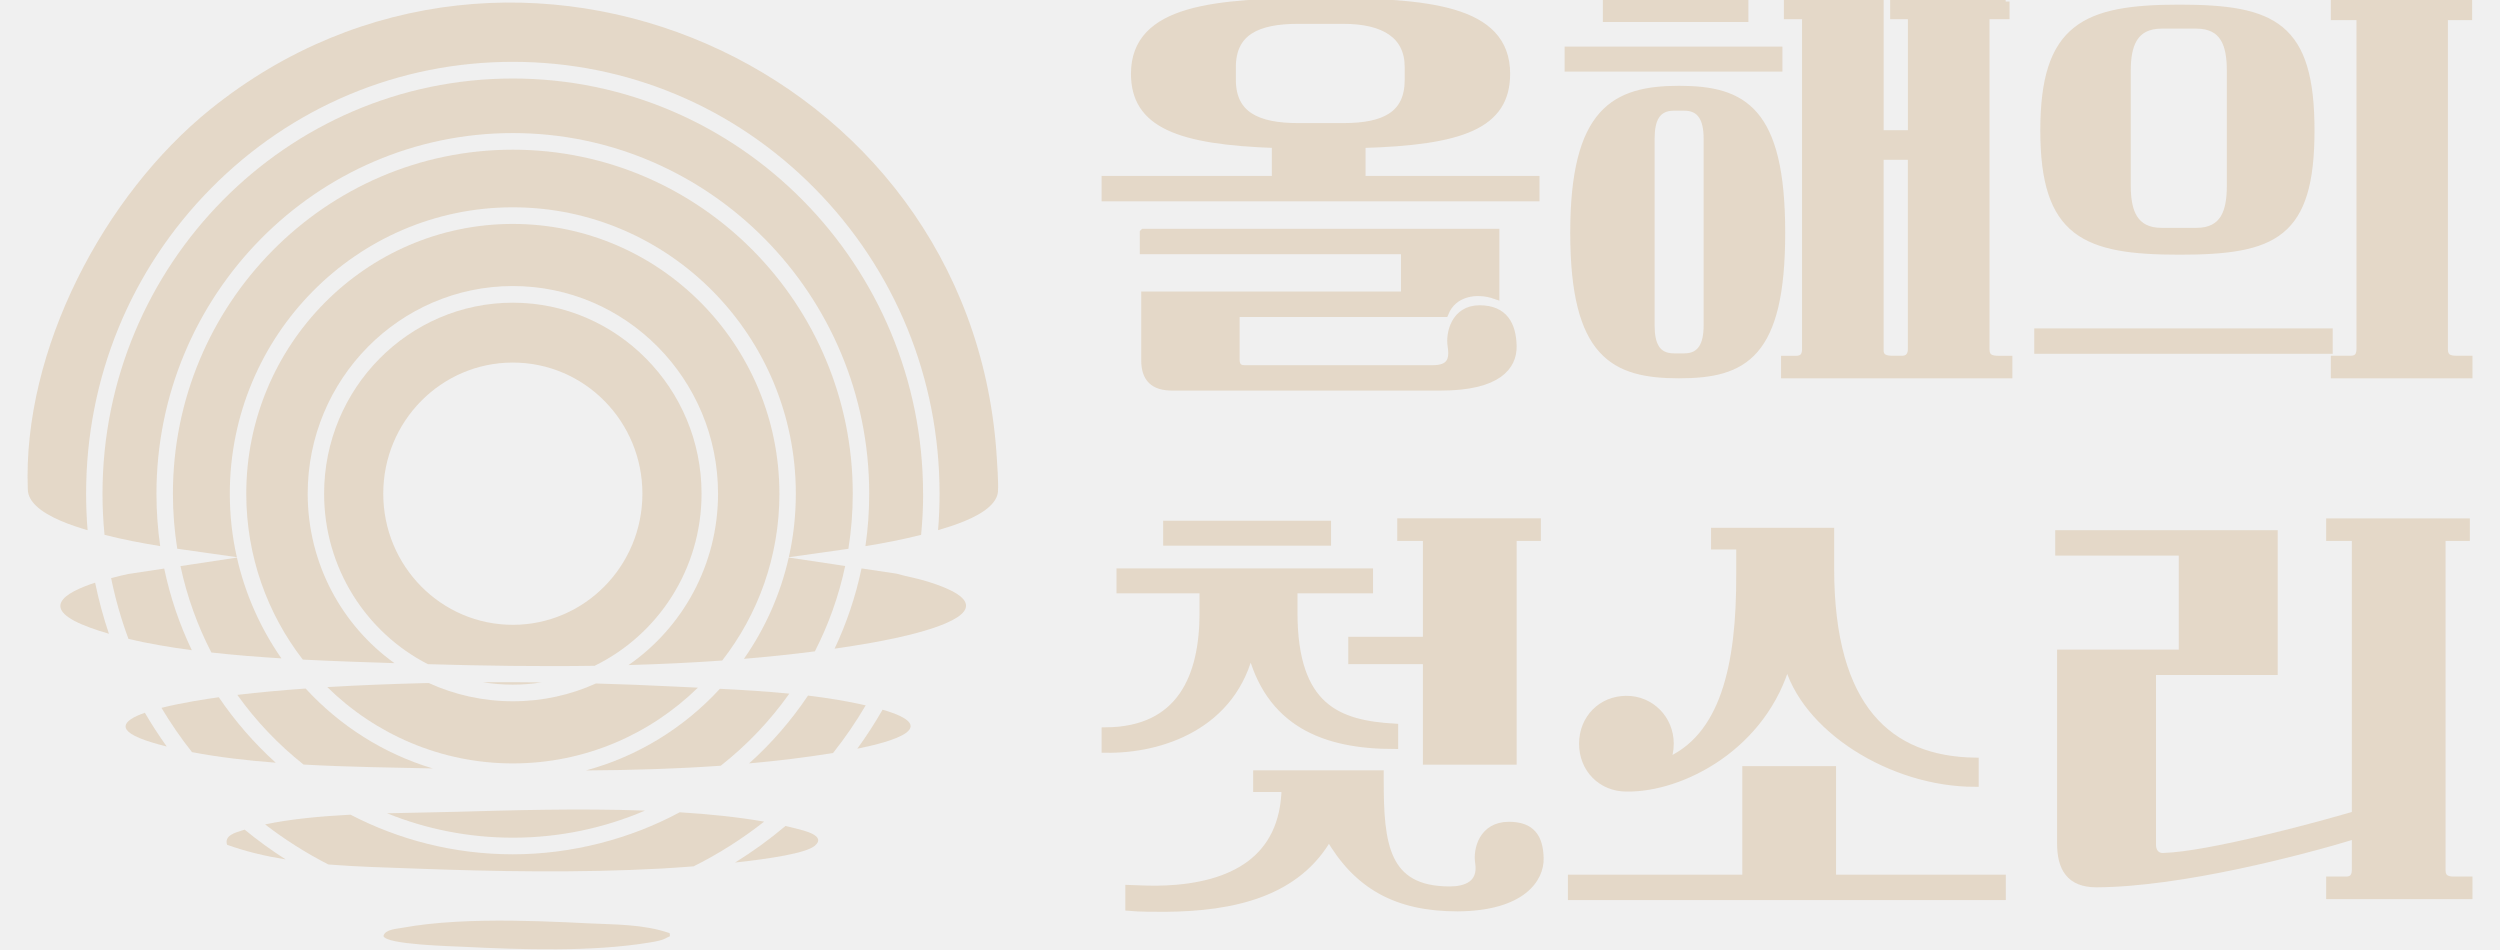
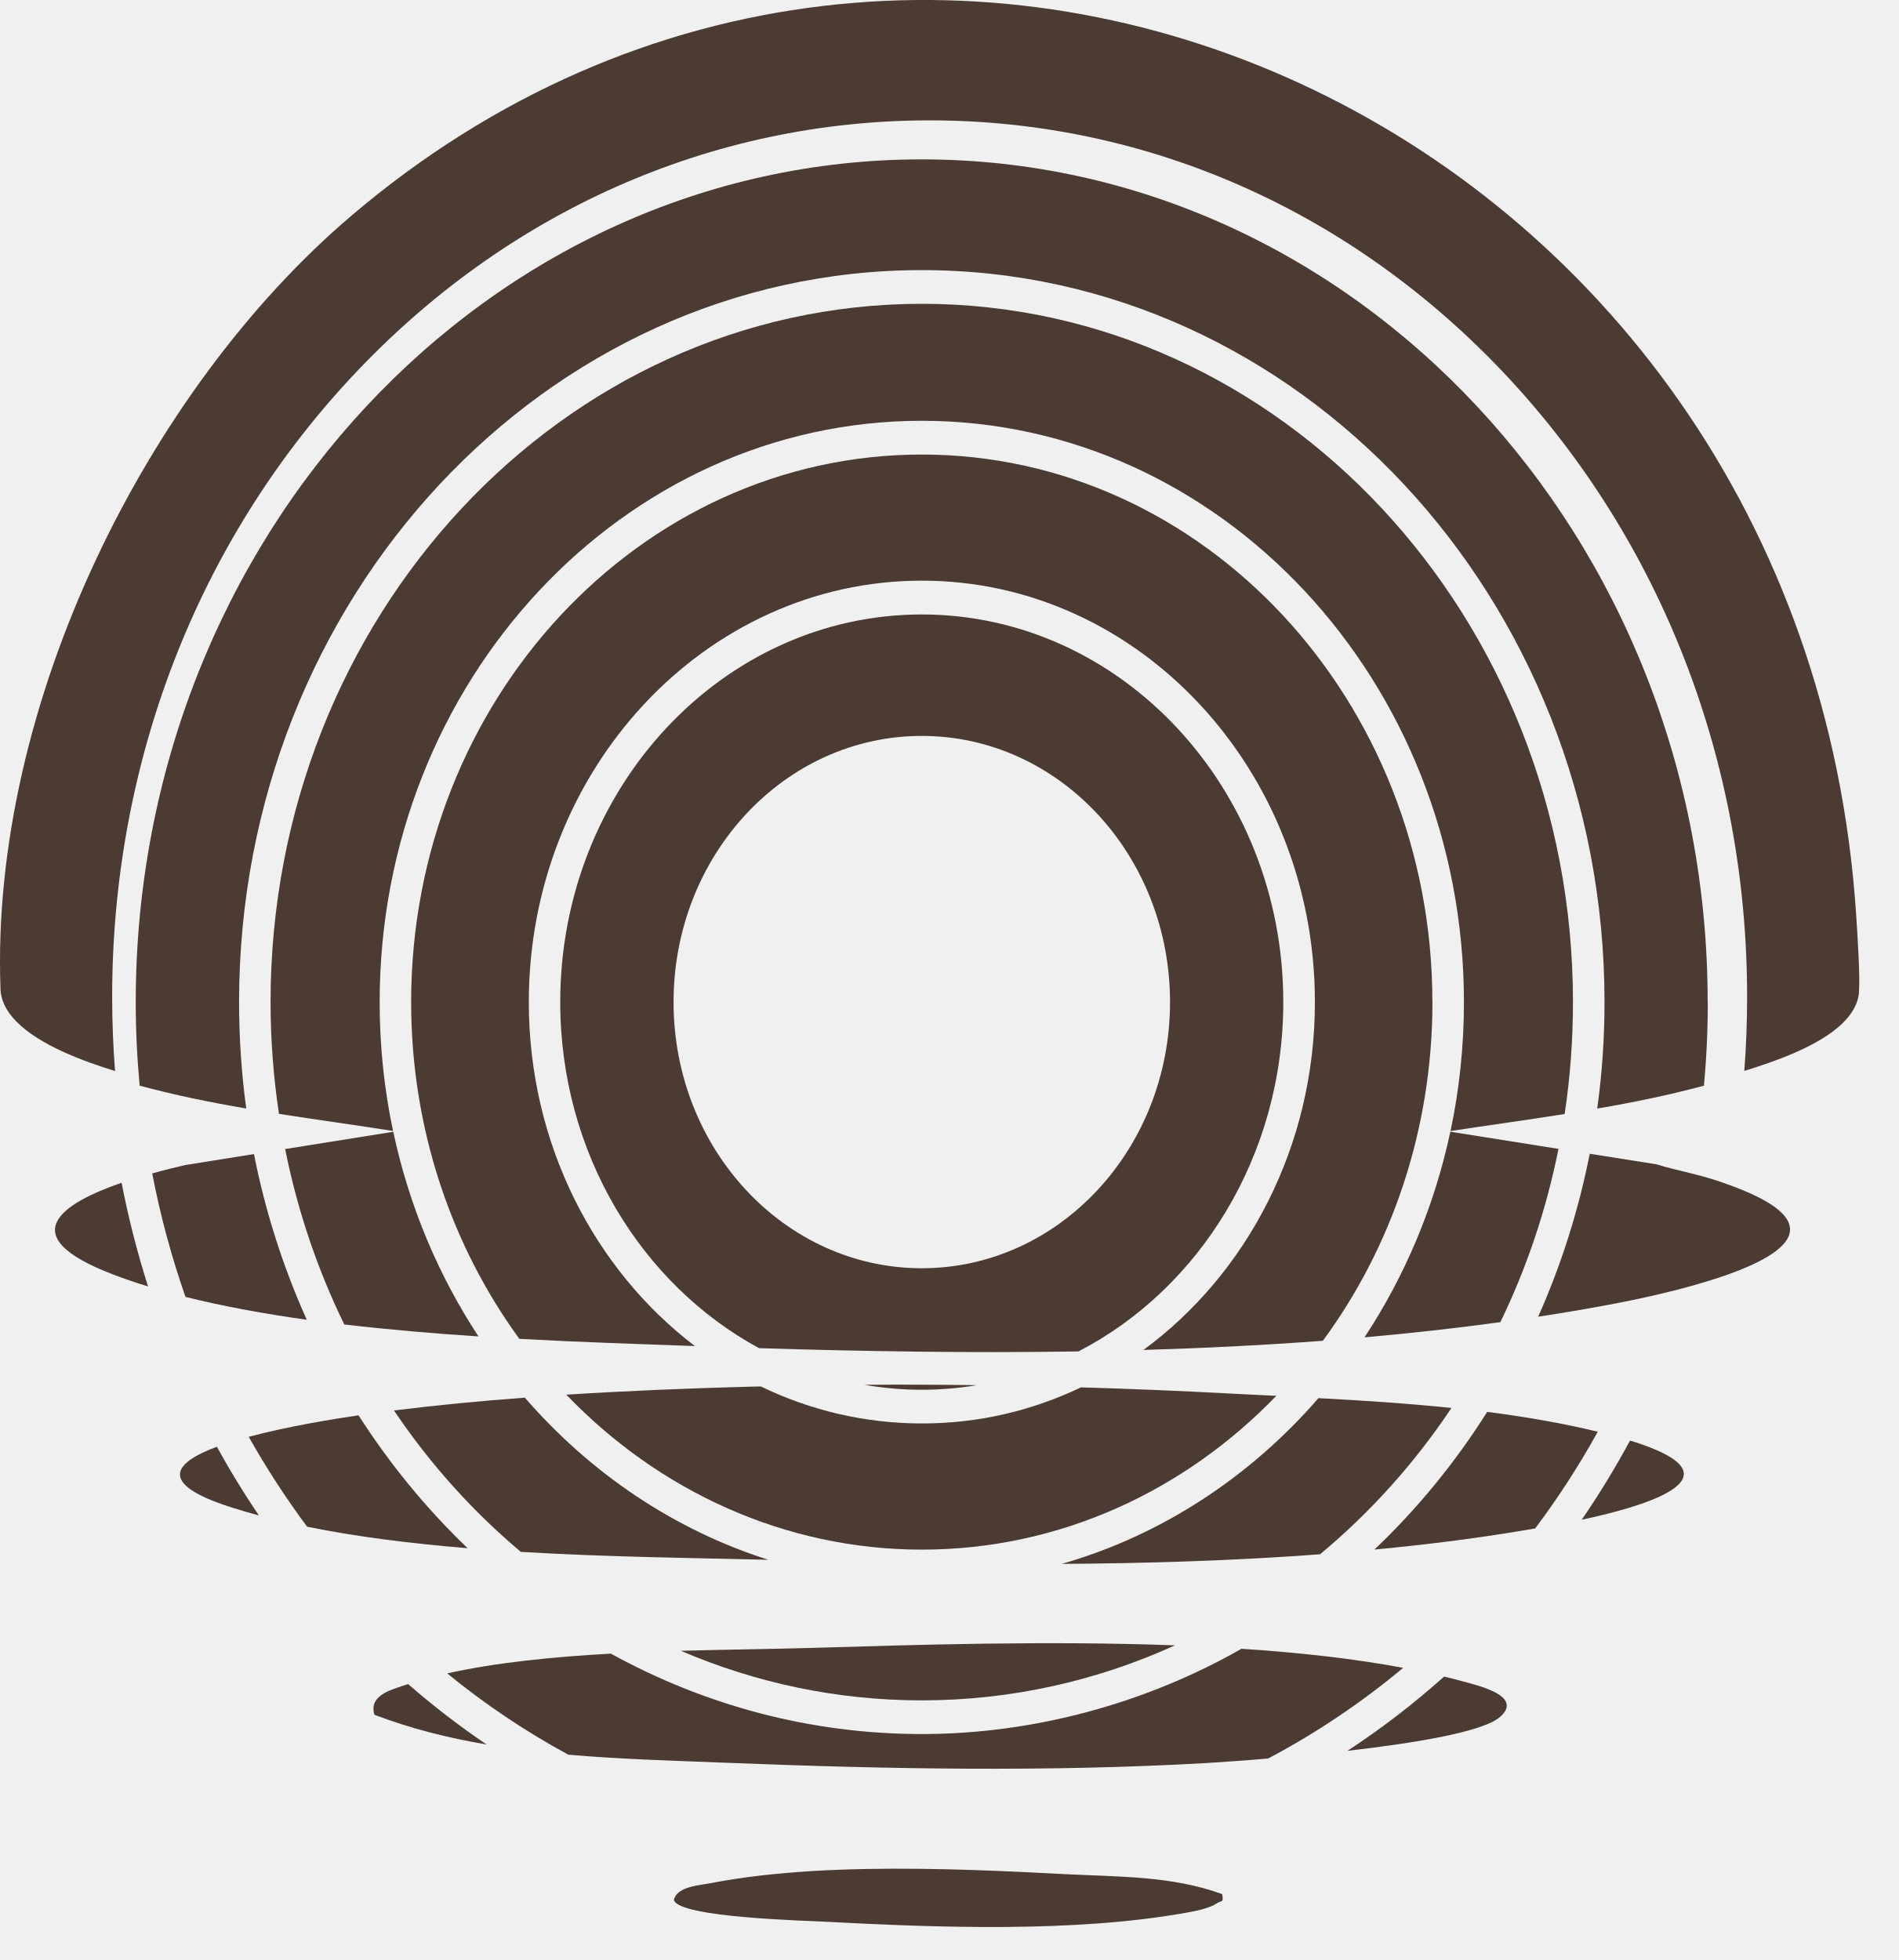
- <svg xmlns="http://www.w3.org/2000/svg" width="79" height="30" viewBox="0 0 79 30" fill="none">
-   <g clip-path="url(#clip0_706_4965)">
-     <path d="M3.006 18.413C3.119 18.962 3.264 19.501 3.442 20.027C3.239 19.969 3.044 19.906 2.858 19.838C1.187 19.235 2.033 18.73 3.006 18.412V18.413Z" fill="#E4D8C8" />
-     <path d="M29.171 15.6C29.171 16.04 29.149 16.472 29.107 16.901C28.528 17.049 27.939 17.162 27.348 17.258C27.427 16.716 27.467 16.163 27.467 15.6C27.467 9.317 22.415 4.205 16.205 4.205C9.995 4.205 4.944 9.317 4.944 15.6C4.944 16.163 4.984 16.716 5.062 17.257C4.471 17.161 3.883 17.049 3.303 16.901C3.261 16.474 3.239 16.04 3.239 15.601C3.239 8.367 9.055 2.481 16.204 2.481C23.353 2.481 29.169 8.367 29.169 15.601L29.171 15.6Z" fill="#E4D8C8" />
-     <path d="M5.189 17.966C5.378 18.869 5.673 19.734 6.061 20.546C5.359 20.453 4.683 20.337 4.06 20.19C3.83 19.57 3.645 18.927 3.511 18.267C3.712 18.215 3.9 18.171 4.051 18.138L5.189 17.966Z" fill="#E4D8C8" />
-     <path d="M8.893 20.805C8.159 20.76 7.411 20.701 6.679 20.619C6.24 19.769 5.909 18.852 5.703 17.889L7.487 17.619C7.75 18.782 8.235 19.86 8.893 20.805Z" fill="#E4D8C8" />
-     <path d="M16.205 9.565C12.918 9.565 10.242 12.273 10.242 15.6C10.242 17.951 11.577 19.993 13.521 20.988C15.235 21.038 17.009 21.065 18.79 21.039C20.787 20.063 22.169 17.993 22.169 15.6C22.169 12.273 19.493 9.565 16.205 9.565ZM16.205 19.744C13.943 19.744 12.111 17.889 12.111 15.6C12.111 13.312 13.943 11.457 16.205 11.457C18.467 11.457 20.3 13.312 20.3 15.6C20.3 17.889 18.466 19.744 16.205 19.744Z" fill="#E4D8C8" />
-     <path d="M24.63 15.6C24.63 17.588 23.953 19.422 22.821 20.873C21.841 20.942 20.852 20.988 19.862 21.016C21.569 19.833 22.69 17.847 22.69 15.6C22.69 11.983 19.782 9.039 16.206 9.039C12.631 9.039 9.723 11.982 9.723 15.6C9.723 17.808 10.806 19.766 12.464 20.955C12.44 20.955 12.416 20.953 12.392 20.953C11.556 20.925 10.586 20.896 9.568 20.843C8.45 19.397 7.782 17.575 7.782 15.6C7.782 10.9 11.561 7.076 16.205 7.076C20.85 7.076 24.629 10.9 24.629 15.6H24.63Z" fill="#E4D8C8" />
-     <path d="M5.601 17.339C5.511 16.772 5.464 16.192 5.464 15.6C5.464 9.607 10.282 4.73 16.205 4.73C22.129 4.73 26.947 9.607 26.947 15.6C26.947 16.193 26.9 16.776 26.809 17.342C26.181 17.437 25.552 17.517 24.927 17.608C25.073 16.962 25.148 16.29 25.148 15.601C25.148 10.611 21.137 6.551 16.205 6.551C11.274 6.551 7.262 10.611 7.262 15.601C7.262 16.29 7.338 16.962 7.484 17.607C6.858 17.514 6.229 17.433 5.601 17.34V17.339Z" fill="#E4D8C8" />
-     <path d="M26.708 17.884C26.506 18.835 26.182 19.741 25.75 20.583C25.013 20.678 24.264 20.756 23.508 20.819C24.172 19.87 24.66 18.787 24.924 17.618L26.707 17.885L26.708 17.884Z" fill="#E4D8C8" />
-     <path d="M28.978 19.999C28.772 20.055 28.564 20.104 28.367 20.148C28.038 20.221 27.738 20.276 27.528 20.314C27.147 20.381 26.762 20.442 26.373 20.498C26.75 19.7 27.038 18.85 27.224 17.962L28.323 18.126C28.514 18.182 28.708 18.222 28.901 18.267C29.019 18.295 29.138 18.325 29.253 18.36C29.306 18.376 29.357 18.392 29.406 18.407C31.485 19.078 30.274 19.65 28.978 19.999Z" fill="#E4D8C8" />
-     <path d="M31.537 15.527C31.522 15.705 31.424 15.861 31.277 15.999C30.867 16.385 30.076 16.623 29.681 16.742C29.668 16.745 29.656 16.749 29.643 16.753C29.675 16.371 29.69 15.987 29.69 15.6C29.69 11.956 28.288 8.528 25.741 5.95C23.195 3.373 19.808 1.954 16.205 1.954C12.603 1.954 9.217 3.373 6.67 5.95C4.123 8.527 2.721 11.954 2.721 15.6C2.721 15.987 2.737 16.372 2.768 16.754C2.248 16.603 1.518 16.352 1.135 15.978C0.983 15.83 0.885 15.663 0.879 15.474C0.707 11.052 3.293 6.156 6.65 3.452C16.207 -4.241 30.617 2.015 31.488 14.304C31.508 14.59 31.557 15.277 31.535 15.526L31.537 15.527Z" fill="#E4D8C8" />
-     <path d="M16.205 21.635C15.883 21.635 15.567 21.609 15.258 21.558C15.877 21.554 16.497 21.556 17.117 21.564C16.82 21.611 16.515 21.635 16.204 21.635H16.205Z" fill="#E4D8C8" />
-     <path d="M4.578 22.523C4.791 22.889 5.022 23.245 5.27 23.591C5.104 23.55 4.943 23.505 4.784 23.456C3.591 23.091 3.872 22.77 4.578 22.523Z" fill="#E4D8C8" />
-     <path d="M8.715 24.102C7.796 24.031 6.894 23.927 6.066 23.767C5.715 23.323 5.394 22.856 5.102 22.368C5.757 22.203 6.526 22.087 6.914 22.033C7.43 22.794 8.035 23.489 8.713 24.102H8.715Z" fill="#E4D8C8" />
-     <path d="M13.678 24.283C12.453 24.255 11.022 24.24 9.592 24.16C8.797 23.529 8.09 22.788 7.499 21.958C8.204 21.875 8.928 21.809 9.658 21.758C10.737 22.933 12.12 23.818 13.678 24.284V24.283Z" fill="#E4D8C8" />
-     <path d="M22.053 21.731C20.537 23.212 18.475 24.124 16.206 24.124C13.938 24.124 11.859 23.205 10.342 21.712C11.368 21.651 12.398 21.612 13.39 21.587C13.444 21.586 13.497 21.585 13.55 21.584C14.361 21.954 15.261 22.16 16.207 22.16C17.154 22.16 18.029 21.959 18.831 21.598C19.641 21.62 20.45 21.652 21.255 21.692C21.517 21.705 21.784 21.718 22.054 21.73L22.053 21.731Z" fill="#E4D8C8" />
-     <path d="M24.943 21.918C24.333 22.78 23.602 23.548 22.775 24.197C21.369 24.296 19.933 24.337 18.514 24.346C20.16 23.901 21.621 22.992 22.748 21.766C23.473 21.802 24.213 21.847 24.943 21.919V21.918Z" fill="#E4D8C8" />
-     <path d="M27.356 22.289C27.047 22.816 26.702 23.319 26.324 23.795C25.465 23.935 24.576 24.043 23.672 24.123C24.377 23.492 25.003 22.771 25.533 21.98C26.158 22.056 26.772 22.155 27.356 22.289Z" fill="#E4D8C8" />
-     <path d="M27.091 23.659C27.38 23.261 27.646 22.85 27.889 22.426C29.782 22.975 28.224 23.431 27.091 23.659Z" fill="#E4D8C8" />
-     <path d="M16.205 26.471C14.802 26.471 13.461 26.197 12.231 25.7C13.021 25.679 13.775 25.672 14.411 25.653C16.096 25.606 18.274 25.54 20.382 25.615C19.098 26.165 17.686 26.471 16.205 26.471Z" fill="#E4D8C8" />
-     <path d="M7.731 26.217C8.147 26.558 8.58 26.873 9.028 27.158C8.392 27.056 7.769 26.909 7.175 26.695C7.081 26.399 7.437 26.31 7.657 26.24C7.682 26.232 7.706 26.225 7.731 26.217Z" fill="#E4D8C8" />
-     <path d="M24.145 25.965C23.455 26.508 22.708 26.983 21.917 27.377C21.468 27.412 21.096 27.435 20.889 27.447C18.292 27.587 15.659 27.542 13.064 27.445C12.188 27.412 11.278 27.391 10.375 27.317C9.67 26.956 9.001 26.532 8.377 26.051C9.18 25.882 10.126 25.793 11.076 25.744C12.616 26.543 14.36 26.996 16.206 26.996C18.053 26.996 19.905 26.516 21.479 25.668C22.421 25.726 23.328 25.819 24.147 25.964L24.145 25.965Z" fill="#E4D8C8" />
-     <path d="M25.741 26.731C25.462 26.961 24.341 27.135 23.228 27.256C23.783 26.913 24.315 26.528 24.821 26.101C24.927 26.125 25.031 26.15 25.134 26.176C25.394 26.243 26.137 26.406 25.742 26.731H25.741Z" fill="#E4D8C8" />
-     <path d="M21.083 29.624C20.935 29.72 20.688 29.756 20.511 29.786C18.698 30.084 16.486 30.01 14.653 29.919C14.315 29.901 12.185 29.853 12.117 29.577C12.165 29.368 12.533 29.352 12.716 29.318C13.241 29.221 13.814 29.162 14.408 29.128C15.556 29.063 16.782 29.095 17.878 29.143C18.114 29.154 18.343 29.165 18.564 29.176C19.435 29.219 20.323 29.199 21.16 29.487C21.19 29.629 21.144 29.586 21.082 29.625L21.083 29.624Z" fill="#E4D8C8" />
-     <path d="M34.936 6.237V5.686H40.315V4.552C37.235 4.448 35.864 3.911 35.864 2.33C35.864 0.272 38.399 0.064 41.744 0.064C45.09 0.064 47.595 0.272 47.595 2.33C47.595 3.956 46.181 4.462 43.026 4.552V5.686H48.523V6.237H34.936ZM36.144 7.355H47.255V9.324C46.651 9.115 45.915 9.235 45.649 9.891H39.047V11.367C39.047 11.487 39.076 11.666 39.327 11.666H45.266C45.84 11.666 45.943 11.382 45.869 10.92C45.81 10.547 45.972 9.772 46.754 9.772C47.535 9.772 47.785 10.279 47.8 10.935C47.814 11.561 47.343 12.217 45.53 12.217H37.042C36.468 12.217 36.188 11.963 36.188 11.382V9.339H44.396V7.908H36.143V7.356L36.144 7.355ZM41.021 4.015H42.451C43.748 4.015 44.514 3.643 44.514 2.523V2.12C44.514 1.106 43.748 0.628 42.451 0.628H41.021C39.724 0.628 38.928 1.001 38.928 2.12V2.523C38.928 3.641 39.724 4.015 41.021 4.015Z" fill="#E4D8C8" stroke="#E4D8C8" stroke-width="0.251" stroke-miterlimit="10" />
-     <path d="M49.568 1.599H56.199V2.137H49.568V1.599ZM53.06 2.837C55.093 2.837 56.287 3.493 56.287 7.355C56.287 11.217 55.108 11.829 53.06 11.829C51.012 11.829 49.745 11.217 49.745 7.355C49.745 3.493 51.042 2.837 53.06 2.837ZM50.776 0.033H55.124V0.57H50.776V0.033ZM52.898 11.292H53.223C53.768 11.292 53.96 10.889 53.96 10.293V4.372C53.96 3.775 53.769 3.372 53.223 3.372H52.898C52.338 3.372 52.161 3.775 52.161 4.372V10.293C52.161 10.889 52.338 11.292 52.898 11.292ZM63.377 0.048V0.481H62.743V11.04C62.743 11.323 62.935 11.368 63.141 11.368H63.465V11.83H56.407V11.368H56.761C57.041 11.368 57.07 11.159 57.07 11.025V0.481H56.496V0.048H59.398V4.239H60.415V0.481H59.855V0.048H63.378H63.377ZM59.795 11.367H60.149C60.385 11.337 60.414 11.143 60.414 11.024V4.925H59.397V11.099C59.411 11.323 59.603 11.367 59.794 11.367H59.795Z" fill="#E4D8C8" stroke="#E4D8C8" stroke-width="0.251" stroke-miterlimit="10" />
-     <path d="M64.408 11.054V10.502H73.588V11.054H64.408ZM68.872 0.272C71.849 0.272 73.013 0.824 73.013 4.12C73.013 7.417 71.864 7.923 68.872 7.923C65.881 7.923 64.599 7.386 64.599 4.12C64.599 0.855 65.881 0.272 68.872 0.272ZM68.312 7.326H69.402C70.301 7.326 70.493 6.67 70.493 5.879V2.225C70.493 1.435 70.301 0.779 69.402 0.779H68.312C67.413 0.779 67.207 1.435 67.207 2.225V5.879C67.207 6.67 67.413 7.326 68.312 7.326ZM73.78 11.367H74.281C74.561 11.367 74.59 11.158 74.59 11.024V0.511H73.78V0.048H77.994V0.511H77.228V11.038C77.228 11.322 77.419 11.367 77.626 11.367H78.098V11.829H73.78V11.367Z" fill="#E4D8C8" stroke="#E4D8C8" stroke-width="0.251" stroke-miterlimit="10" />
-     <path d="M38.03 19.369V18.623H35.407V18.086H43.262V18.623H40.875V19.354C40.875 22.381 42.289 22.887 44.057 22.992V23.543C41.861 23.543 40.093 22.857 39.519 20.471C38.988 22.931 36.675 23.692 34.936 23.662V23.11C37.323 23.095 38.031 21.38 38.031 19.367L38.03 19.369ZM36.807 28.108C38.93 28.019 40.58 27.183 40.624 24.902H39.725V24.469H43.6V24.663C43.6 26.661 43.748 28.137 45.81 28.137C46.297 28.137 46.857 27.973 46.738 27.242C46.68 26.869 46.842 26.094 47.682 26.094C48.389 26.094 48.639 26.466 48.654 27.123C48.669 27.749 48.109 28.659 46.061 28.674C44.145 28.674 42.893 27.989 41.994 26.422C40.992 28.212 38.987 28.674 36.806 28.688C36.468 28.688 35.996 28.688 35.686 28.659V28.092C36.025 28.107 36.497 28.122 36.806 28.107L36.807 28.108ZM36.881 16.581H41.935V17.118H36.881V16.581ZM48.566 16.506V16.969H47.8V24.038H45.089V20.861H42.731V20.249H45.089V16.968H44.279V16.505H48.566V16.506Z" fill="#E4D8C8" stroke="#E4D8C8" stroke-width="0.251" stroke-miterlimit="10" />
-     <path d="M49.671 27.766H55.182V24.336H57.894V27.766H63.258V28.317H49.671V27.766ZM51.395 22.113C52.161 22.113 52.765 22.725 52.765 23.5C52.765 23.724 52.72 23.918 52.633 24.097C54.475 23.337 55.005 21.07 54.99 18.132V17.237H54.194V16.804H57.834V17.968C57.834 22.396 59.691 24.022 62.402 24.067V24.738C59.793 24.738 56.994 23.008 56.478 20.876C55.741 23.575 53.133 24.917 51.394 24.888C50.612 24.888 50.024 24.291 50.024 23.502C50.024 22.712 50.614 22.114 51.394 22.114L51.395 22.113Z" fill="#E4D8C8" stroke="#E4D8C8" stroke-width="0.251" stroke-miterlimit="10" />
-     <path d="M77.921 16.507V16.969H77.154V27.497C77.154 27.78 77.346 27.825 77.553 27.825H78.024V28.288H73.632V27.825H74.133C74.413 27.825 74.443 27.616 74.443 27.482V26.378C72.733 26.9 68.917 27.9 66.25 27.914C65.409 27.914 65.129 27.422 65.129 26.646V20.652H68.975V17.431H65.071V16.88H71.85V21.205H68.004V26.707C68.004 26.9 68.122 27.095 68.372 27.079C69.801 27.034 73.19 26.125 74.443 25.752V16.969H73.632V16.507H77.921Z" fill="#E4D8C8" stroke="#E4D8C8" stroke-width="0.251" stroke-miterlimit="10" />
-   </g>
-   <defs>
-     <clipPath id="clip0_706_4965">
-       <rect width="77.26" height="30" fill="white" transform="translate(0.869864)" />
-     </clipPath>
-   </defs>
+ <svg xmlns="http://www.w3.org/2000/svg" width="31" height="32" viewBox="0 0 31 32" fill="none">
+   <path d="M1.985 19.311C2.097 19.886 2.241 20.451 2.417 21.003C2.216 20.942 2.023 20.876 1.839 20.805C0.185 20.172 1.023 19.643 1.985 19.31V19.311Z" fill="#4B3B33" />
+   <path d="M27.88 16.361C27.88 16.821 27.859 17.275 27.817 17.725C27.243 17.88 26.661 17.999 26.075 18.099C26.154 17.531 26.194 16.95 26.194 16.361C26.194 9.771 21.194 4.41 15.048 4.41C8.902 4.41 3.903 9.771 3.903 16.361C3.903 16.95 3.943 17.531 4.02 18.098C3.436 17.998 2.853 17.88 2.28 17.725C2.238 17.276 2.216 16.821 2.216 16.362C2.216 8.775 7.972 2.602 15.047 2.602C22.122 2.602 27.878 8.775 27.878 16.362L27.88 16.361Z" fill="#4B3B33" />
+   <path d="M4.146 18.842C4.333 19.789 4.625 20.695 5.008 21.547C4.314 21.45 3.645 21.328 3.028 21.174C2.801 20.524 2.618 19.85 2.485 19.158C2.684 19.102 2.871 19.056 3.02 19.022L4.146 18.842Z" fill="#4B3B33" />
+   <path d="M7.811 21.819C7.085 21.772 6.345 21.709 5.621 21.624C5.185 20.733 4.858 19.771 4.655 18.76L6.42 18.478C6.68 19.697 7.16 20.828 7.811 21.819Z" fill="#4B3B33" />
+   <path d="M15.048 10.032C11.794 10.032 9.146 12.871 9.146 16.361C9.146 18.826 10.468 20.968 12.392 22.011C14.088 22.063 15.843 22.092 17.606 22.064C19.583 21.041 20.95 18.87 20.95 16.361C20.95 12.871 18.302 10.032 15.048 10.032ZM15.048 20.706C12.81 20.706 10.996 18.76 10.996 16.361C10.996 13.961 12.81 12.015 15.048 12.015C17.287 12.015 19.101 13.961 19.101 16.361C19.101 18.76 17.286 20.706 15.048 20.706Z" fill="#4B3B33" />
+   <path d="M23.385 16.361C23.385 18.446 22.716 20.368 21.596 21.89C20.626 21.963 19.647 22.011 18.667 22.04C20.356 20.799 21.466 18.716 21.466 16.361C21.466 12.567 18.588 9.48 15.049 9.48C11.511 9.48 8.633 12.566 8.633 16.361C8.633 18.676 9.705 20.729 11.345 21.977C11.322 21.977 11.298 21.974 11.274 21.974C10.447 21.944 9.487 21.914 8.479 21.859C7.373 20.342 6.712 18.432 6.712 16.361C6.712 11.431 10.451 7.421 15.048 7.421C19.645 7.421 23.384 11.431 23.384 16.361H23.385Z" fill="#4B3B33" />
+   <path d="M4.554 18.184C4.465 17.59 4.417 16.982 4.417 16.361C4.417 10.075 9.186 4.96 15.048 4.96C20.91 4.96 25.679 10.075 25.679 16.361C25.679 16.983 25.633 17.593 25.543 18.188C24.921 18.287 24.299 18.371 23.68 18.466C23.824 17.789 23.899 17.084 23.899 16.362C23.899 11.128 19.929 6.87 15.048 6.87C10.168 6.87 6.198 11.128 6.198 16.362C6.198 17.084 6.273 17.789 6.417 18.465C5.798 18.367 5.175 18.283 4.554 18.185V18.184Z" fill="#4B3B33" />
+   <path d="M25.443 18.756C25.243 19.753 24.922 20.704 24.494 21.586C23.765 21.686 23.024 21.768 22.276 21.834C22.932 20.838 23.416 19.703 23.677 18.477L25.442 18.757L25.443 18.756Z" fill="#4B3B33" />
+   <path d="M27.689 20.973C27.485 21.032 27.28 21.084 27.084 21.13C26.759 21.206 26.462 21.265 26.254 21.304C25.877 21.374 25.495 21.439 25.111 21.497C25.484 20.66 25.769 19.768 25.953 18.837L27.041 19.009C27.229 19.068 27.422 19.11 27.613 19.158C27.73 19.186 27.847 19.218 27.961 19.254C28.014 19.272 28.064 19.288 28.112 19.304C30.171 20.008 28.972 20.608 27.689 20.973Z" fill="#4B3B33" />
+   <path d="M30.349 16.199C30.335 16.385 30.237 16.549 30.092 16.694C29.686 17.099 28.904 17.349 28.513 17.473C28.5 17.476 28.488 17.481 28.476 17.484C28.507 17.085 28.522 16.681 28.522 16.276C28.522 12.454 27.134 8.859 24.614 6.156C22.093 3.453 18.742 1.965 15.176 1.965C11.611 1.965 8.26 3.453 5.739 6.156C3.219 8.858 1.831 12.453 1.831 16.276C1.831 16.681 1.847 17.086 1.878 17.486C1.364 17.328 0.641 17.064 0.262 16.672C0.111 16.517 0.014 16.342 0.008 16.143C-0.162 11.506 2.397 6.371 5.72 3.536C15.179 -4.533 29.439 2.028 30.301 14.917C30.321 15.216 30.369 15.937 30.348 16.198L30.349 16.199Z" fill="#4B3B33" />
+   <path d="M15.048 22.69C14.729 22.69 14.416 22.662 14.11 22.609C14.724 22.604 15.337 22.607 15.95 22.615C15.656 22.664 15.354 22.69 15.047 22.69H15.048Z" fill="#4B3B33" />
+   <path d="M3.541 23.62C3.751 24.004 3.98 24.378 4.226 24.741C4.062 24.698 3.902 24.65 3.745 24.6C2.564 24.216 2.843 23.88 3.541 23.62Z" fill="#4B3B33" />
+   <path d="M7.635 25.277C6.726 25.202 5.834 25.093 5.014 24.926C4.667 24.46 4.349 23.97 4.06 23.458C4.708 23.285 5.469 23.163 5.853 23.107C6.364 23.905 6.963 24.634 7.634 25.277H7.635Z" fill="#4B3B33" />
+   <path d="M12.547 25.466C11.335 25.437 9.919 25.421 8.503 25.337C7.716 24.676 7.017 23.898 6.432 23.028C7.13 22.941 7.846 22.872 8.568 22.819C9.636 24.05 11.005 24.979 12.547 25.467V25.466Z" fill="#4B3B33" />
+   <path d="M20.835 22.79C19.336 24.344 17.294 25.3 15.049 25.3C12.804 25.3 10.747 24.336 9.245 22.77C10.261 22.706 11.28 22.665 12.262 22.639C12.315 22.638 12.368 22.637 12.421 22.636C13.223 23.024 14.114 23.24 15.05 23.24C15.987 23.24 16.853 23.029 17.647 22.651C18.448 22.674 19.248 22.707 20.046 22.75C20.305 22.763 20.569 22.776 20.836 22.789L20.835 22.79Z" fill="#4B3B33" />
+   <path d="M23.696 22.986C23.093 23.89 22.369 24.695 21.55 25.376C20.159 25.48 18.738 25.524 17.334 25.533C18.962 25.066 20.408 24.113 21.524 22.827C22.241 22.865 22.973 22.912 23.696 22.987V22.986Z" fill="#4B3B33" />
+   <path d="M26.084 23.375C25.778 23.928 25.436 24.456 25.062 24.954C24.213 25.102 23.333 25.215 22.438 25.299C23.135 24.637 23.755 23.881 24.279 23.051C24.898 23.131 25.506 23.235 26.084 23.375Z" fill="#4B3B33" />
+   <path d="M25.822 24.812C26.108 24.395 26.371 23.964 26.611 23.519C28.485 24.095 26.942 24.573 25.822 24.812Z" fill="#4B3B33" />
+   <path d="M15.048 27.761C13.659 27.761 12.332 27.474 11.115 26.952C11.896 26.93 12.643 26.923 13.272 26.904C14.94 26.854 17.096 26.785 19.182 26.863C17.911 27.44 16.513 27.761 15.048 27.761Z" fill="#4B3B33" />
+   <path d="M6.662 27.495C7.073 27.853 7.502 28.183 7.945 28.482C7.316 28.375 6.699 28.221 6.112 27.996C6.018 27.686 6.371 27.593 6.589 27.519C6.613 27.511 6.637 27.503 6.662 27.495Z" fill="#4B3B33" />
+   <path d="M22.906 27.231C22.223 27.8 21.484 28.298 20.701 28.711C20.256 28.748 19.889 28.772 19.684 28.785C17.113 28.931 14.508 28.884 11.939 28.783C11.072 28.748 10.172 28.726 9.278 28.648C8.58 28.27 7.918 27.825 7.301 27.321C8.096 27.143 9.031 27.05 9.972 26.998C11.496 27.837 13.222 28.311 15.049 28.311C16.877 28.311 18.709 27.808 20.267 26.919C21.199 26.98 22.098 27.078 22.907 27.23L22.906 27.231Z" fill="#4B3B33" />
+   <path d="M24.485 28.034C24.209 28.275 23.1 28.458 21.998 28.585C22.547 28.225 23.074 27.821 23.575 27.373C23.68 27.398 23.783 27.424 23.885 27.452C24.142 27.522 24.878 27.693 24.486 28.034H24.485Z" fill="#4B3B33" />
+   <path d="M19.876 31.068C19.729 31.168 19.485 31.206 19.31 31.238C17.515 31.55 15.326 31.473 13.512 31.377C13.177 31.358 11.069 31.308 11.002 31.019C11.05 30.8 11.414 30.782 11.594 30.747C12.114 30.645 12.681 30.583 13.269 30.547C14.406 30.48 15.618 30.513 16.703 30.564C16.937 30.575 17.163 30.587 17.382 30.598C18.244 30.643 19.123 30.622 19.952 30.924C19.981 31.073 19.936 31.028 19.875 31.069L19.876 31.068Z" fill="#4B3B33" />
</svg>
